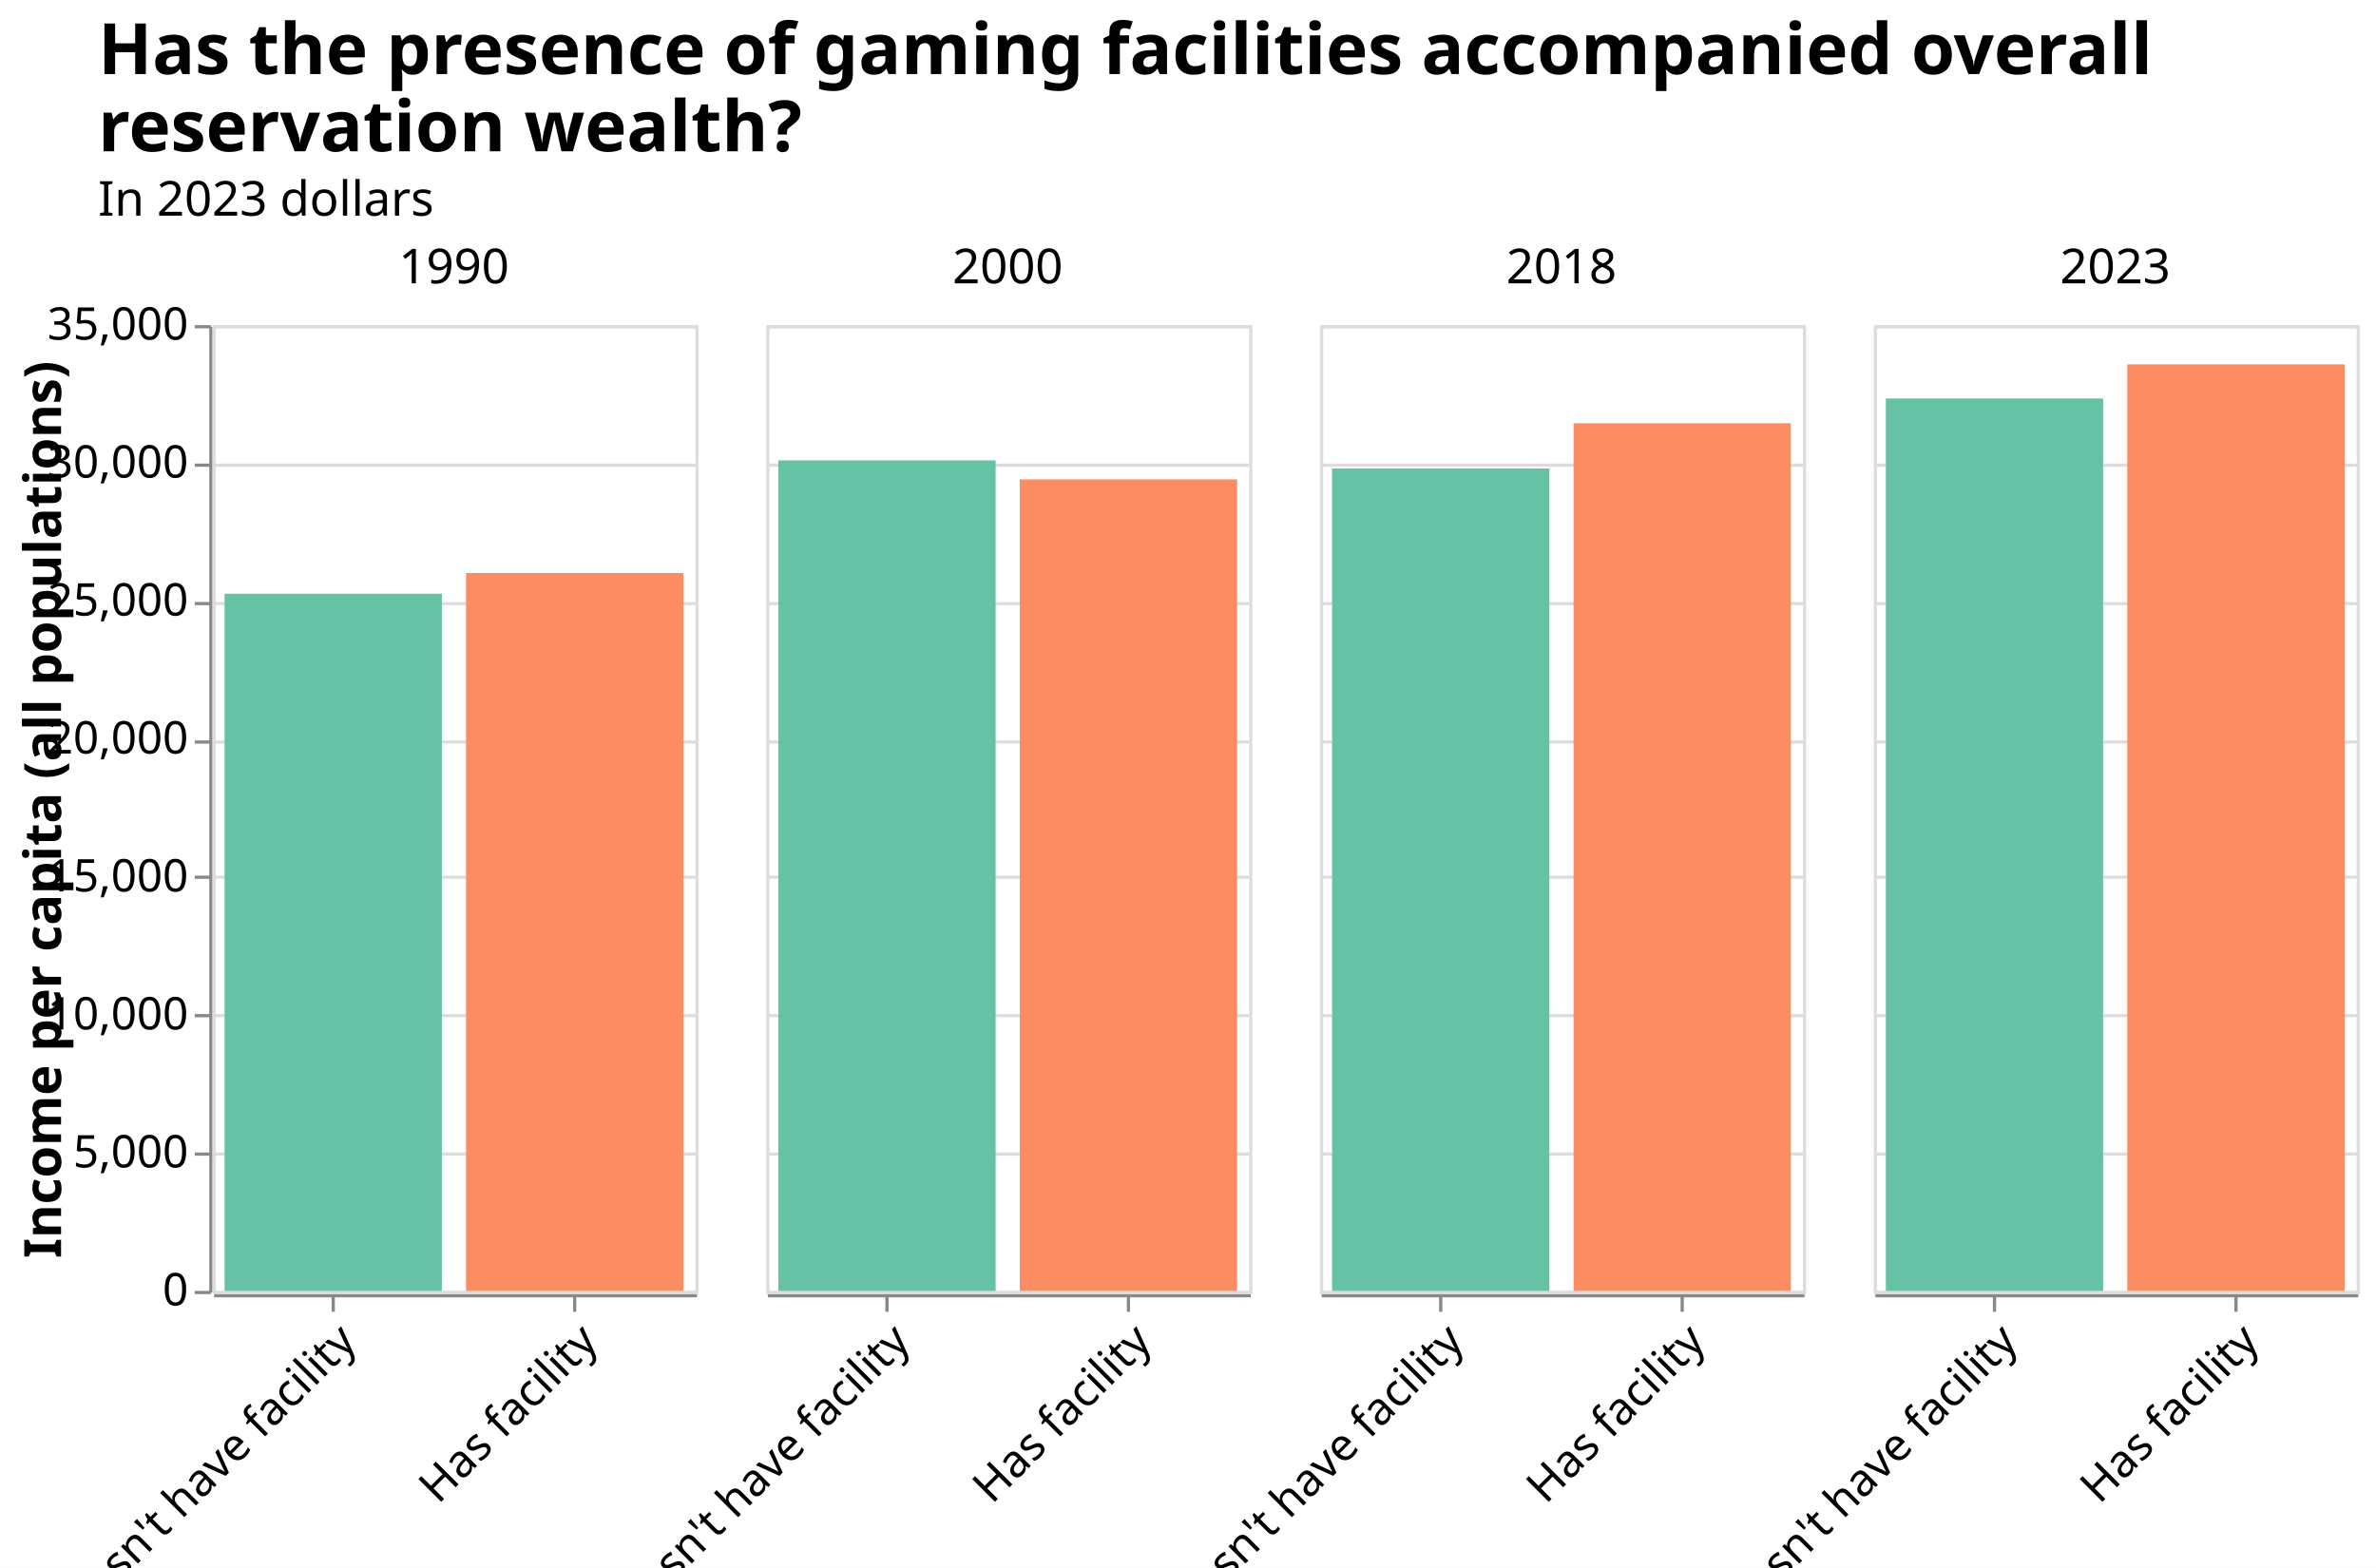
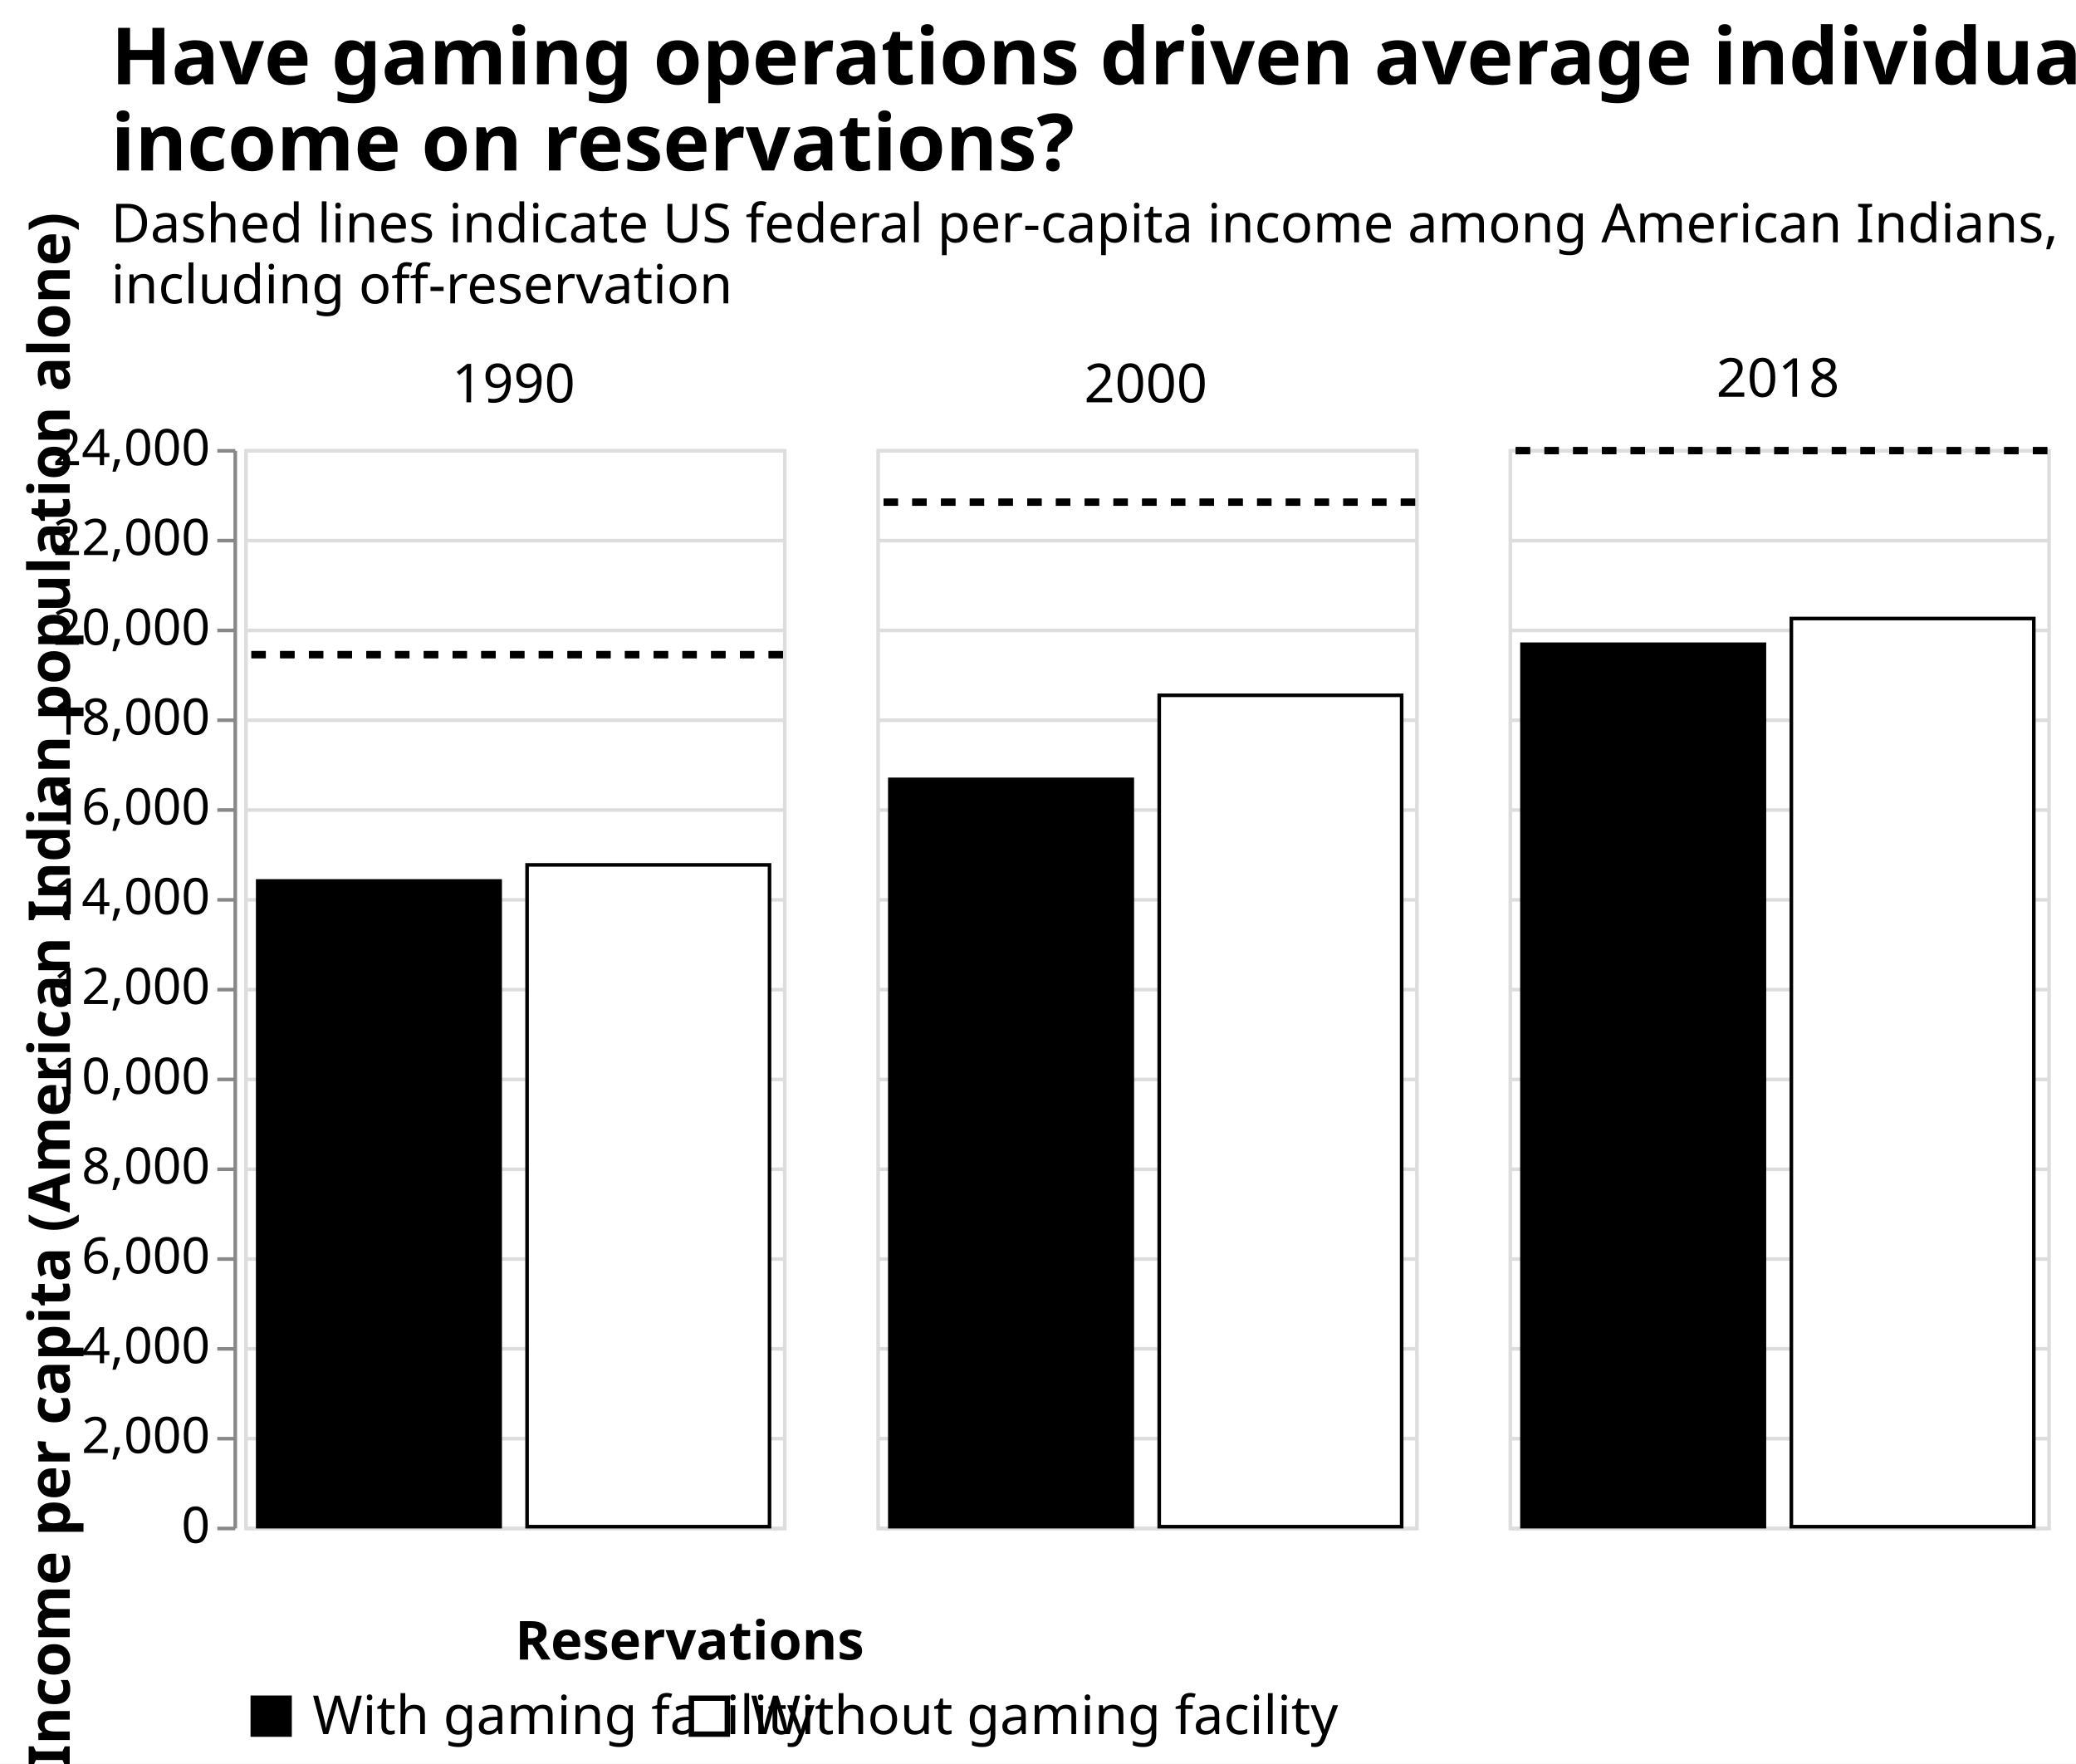
- <svg xmlns="http://www.w3.org/2000/svg" version="1.1" class="marks" width="738" height="487" viewBox="0 0 738 487">
-   <rect width="738" height="487" fill="white" />
-   <g fill="none" stroke-miterlimit="10" transform="translate(66,101)">
+ <svg xmlns="http://www.w3.org/2000/svg" version="1.1" class="marks" width="578" height="491" viewBox="0 0 578 491">
+   <rect width="578" height="491" fill="white" />
+   <g fill="none" stroke-miterlimit="10" transform="translate(68,125)">
    <g class="mark-group role-frame root" role="graphics-object" aria-roledescription="group mark container">
      <g transform="translate(0,0)">
        <path class="background" aria-hidden="true" d="M0,0h0v0h0Z" />
        <g>
          <g class="mark-group role-row-header row_header" role="graphics-object" aria-roledescription="group mark container">
-             <g transform="translate(-1,0)">
+             <g transform="translate(-3,0)">
              <path class="background" aria-hidden="true" d="M0,0h0v300h0Z" />
              <g>
-                 <g class="mark-group role-axis" role="graphics-symbol" aria-roledescription="axis" aria-label="Y-axis titled 'Income per capita (all populations)' for a linear scale with values from 0 to 35,000">
+                 <g class="mark-group role-axis" role="graphics-symbol" aria-roledescription="axis" aria-label="Y-axis titled 'Income per capita (American Indian population alone)' for a linear scale with values from 0 to 24,000">
                  <g transform="translate(0.5,0.5)">
                    <path class="background" aria-hidden="true" d="M0,0h0v0h0Z" pointer-events="none" />
                    <g>
                      <g class="mark-rule role-axis-tick" pointer-events="none">
                        <line transform="translate(0,300)" x2="-5" y2="0" stroke="#888" stroke-width="1" opacity="1" />
-                         <line transform="translate(0,257)" x2="-5" y2="0" stroke="#888" stroke-width="1" opacity="1" />
-                         <line transform="translate(0,214)" x2="-5" y2="0" stroke="#888" stroke-width="1" opacity="1" />
-                         <line transform="translate(0,171)" x2="-5" y2="0" stroke="#888" stroke-width="1" opacity="1" />
-                         <line transform="translate(0,129)" x2="-5" y2="0" stroke="#888" stroke-width="1" opacity="1" />
-                         <line transform="translate(0,86)" x2="-5" y2="0" stroke="#888" stroke-width="1" opacity="1" />
-                         <line transform="translate(0,43)" x2="-5" y2="0" stroke="#888" stroke-width="1" opacity="1" />
+                         <line transform="translate(0,275)" x2="-5" y2="0" stroke="#888" stroke-width="1" opacity="1" />
+                         <line transform="translate(0,250)" x2="-5" y2="0" stroke="#888" stroke-width="1" opacity="1" />
+                         <line transform="translate(0,225)" x2="-5" y2="0" stroke="#888" stroke-width="1" opacity="1" />
+                         <line transform="translate(0,200)" x2="-5" y2="0" stroke="#888" stroke-width="1" opacity="1" />
+                         <line transform="translate(0,175)" x2="-5" y2="0" stroke="#888" stroke-width="1" opacity="1" />
+                         <line transform="translate(0,150)" x2="-5" y2="0" stroke="#888" stroke-width="1" opacity="1" />
+                         <line transform="translate(0,125)" x2="-5" y2="0" stroke="#888" stroke-width="1" opacity="1" />
+                         <line transform="translate(0,100)" x2="-5" y2="0" stroke="#888" stroke-width="1" opacity="1" />
+                         <line transform="translate(0,75)" x2="-5" y2="0" stroke="#888" stroke-width="1" opacity="1" />
+                         <line transform="translate(0,50)" x2="-5" y2="0" stroke="#888" stroke-width="1" opacity="1" />
+                         <line transform="translate(0,25)" x2="-5" y2="0" stroke="#888" stroke-width="1" opacity="1" />
                        <line transform="translate(0,0)" x2="-5" y2="0" stroke="#888" stroke-width="1" opacity="1" />
                      </g>
                      <g class="mark-text role-axis-label" pointer-events="none">
                        <text text-anchor="end" transform="translate(-7,304)" font-family="Agency FB" font-size="14px" fill="#000" opacity="1">0</text>
-                         <text text-anchor="end" transform="translate(-7,261.1429)" font-family="Agency FB" font-size="14px" fill="#000" opacity="1">5,000</text>
-                         <text text-anchor="end" transform="translate(-7,218.2857)" font-family="Agency FB" font-size="14px" fill="#000" opacity="1">10,000</text>
-                         <text text-anchor="end" transform="translate(-7,175.4286)" font-family="Agency FB" font-size="14px" fill="#000" opacity="1">15,000</text>
-                         <text text-anchor="end" transform="translate(-7,132.5714)" font-family="Agency FB" font-size="14px" fill="#000" opacity="1">20,000</text>
-                         <text text-anchor="end" transform="translate(-7,89.71429)" font-family="Agency FB" font-size="14px" fill="#000" opacity="1">25,000</text>
-                         <text text-anchor="end" transform="translate(-7,46.85714)" font-family="Agency FB" font-size="14px" fill="#000" opacity="1">30,000</text>
-                         <text text-anchor="end" transform="translate(-7,4)" font-family="Agency FB" font-size="14px" fill="#000" opacity="1">35,000</text>
+                         <text text-anchor="end" transform="translate(-7,279)" font-family="Agency FB" font-size="14px" fill="#000" opacity="1">2,000</text>
+                         <text text-anchor="end" transform="translate(-7,254)" font-family="Agency FB" font-size="14px" fill="#000" opacity="1">4,000</text>
+                         <text text-anchor="end" transform="translate(-7,229)" font-family="Agency FB" font-size="14px" fill="#000" opacity="1">6,000</text>
+                         <text text-anchor="end" transform="translate(-7,204)" font-family="Agency FB" font-size="14px" fill="#000" opacity="1">8,000</text>
+                         <text text-anchor="end" transform="translate(-7,179)" font-family="Agency FB" font-size="14px" fill="#000" opacity="1">10,000</text>
+                         <text text-anchor="end" transform="translate(-7,154)" font-family="Agency FB" font-size="14px" fill="#000" opacity="1">12,000</text>
+                         <text text-anchor="end" transform="translate(-7,129)" font-family="Agency FB" font-size="14px" fill="#000" opacity="1">14,000</text>
+                         <text text-anchor="end" transform="translate(-7,104)" font-family="Agency FB" font-size="14px" fill="#000" opacity="1">16,000</text>
+                         <text text-anchor="end" transform="translate(-7,79)" font-family="Agency FB" font-size="14px" fill="#000" opacity="1">18,000</text>
+                         <text text-anchor="end" transform="translate(-7,54)" font-family="Agency FB" font-size="14px" fill="#000" opacity="1">20,000</text>
+                         <text text-anchor="end" transform="translate(-7,29)" font-family="Agency FB" font-size="14px" fill="#000" opacity="1">22,000</text>
+                         <text text-anchor="end" transform="translate(-7,4)" font-family="Agency FB" font-size="14px" fill="#000" opacity="1">24,000</text>
                      </g>
                      <g class="mark-rule role-axis-domain" pointer-events="none">
                        <line transform="translate(0,300)" x2="0" y2="-300" stroke="#888" stroke-width="1" opacity="1" />
                      </g>
                      <g class="mark-text role-axis-title" pointer-events="none">
-                         <text text-anchor="middle" transform="translate(-43.53906,150) rotate(-90) translate(0,-3)" font-family="Agency FB" font-size="16px" font-weight="bold" fill="#000" opacity="1">Income per capita (all populations)</text>
-                       </g>
-                     </g>
-                     <path class="foreground" aria-hidden="true" d="" pointer-events="none" display="none" />
-                   </g>
-                 </g>
-               </g>
-               <path class="foreground" aria-hidden="true" d="" display="none" />
-             </g>
-           </g>
-           <g class="mark-group role-column-footer column_footer" role="graphics-object" aria-roledescription="group mark container">
-             <g transform="translate(0,301)">
-               <path class="background" aria-hidden="true" d="M0,0h150v0h-150Z" />
-               <g>
-                 <g class="mark-group role-axis" role="graphics-symbol" aria-roledescription="axis" aria-label="X-axis for a discrete scale with 2 values: Doesn't have facility, Has facility">
-                   <g transform="translate(0.5,0.5)">
-                     <path class="background" aria-hidden="true" d="M0,0h0v0h0Z" pointer-events="none" />
-                     <g>
-                       <g class="mark-rule role-axis-tick" pointer-events="none">
-                         <line transform="translate(37,0)" x2="0" y2="5" stroke="#888" stroke-width="1" opacity="1" />
-                         <line transform="translate(112,0)" x2="0" y2="5" stroke="#888" stroke-width="1" opacity="1" />
-                       </g>
-                       <g class="mark-text role-axis-label" pointer-events="none">
-                         <text text-anchor="end" transform="translate(37,7) rotate(315) translate(0,11)" font-family="Agency FB" font-size="14px" fill="#000" opacity="1">Doesn't have facility</text>
-                         <text text-anchor="end" transform="translate(112,7) rotate(315) translate(0,11)" font-family="Agency FB" font-size="14px" fill="#000" opacity="1">Has facility</text>
-                       </g>
-                       <g class="mark-rule role-axis-domain" pointer-events="none">
-                         <line transform="translate(0,0)" x2="150" y2="0" stroke="#888" stroke-width="1" opacity="1" />
-                       </g>
-                     </g>
-                     <path class="foreground" aria-hidden="true" d="" pointer-events="none" display="none" />
-                   </g>
-                 </g>
-               </g>
-               <path class="foreground" aria-hidden="true" d="" display="none" />
-             </g>
-             <g transform="translate(172,301)">
-               <path class="background" aria-hidden="true" d="M0,0h150v0h-150Z" />
-               <g>
-                 <g class="mark-group role-axis" role="graphics-symbol" aria-roledescription="axis" aria-label="X-axis for a discrete scale with 2 values: Doesn't have facility, Has facility">
-                   <g transform="translate(0.5,0.5)">
-                     <path class="background" aria-hidden="true" d="M0,0h0v0h0Z" pointer-events="none" />
-                     <g>
-                       <g class="mark-rule role-axis-tick" pointer-events="none">
-                         <line transform="translate(37,0)" x2="0" y2="5" stroke="#888" stroke-width="1" opacity="1" />
-                         <line transform="translate(112,0)" x2="0" y2="5" stroke="#888" stroke-width="1" opacity="1" />
-                       </g>
-                       <g class="mark-text role-axis-label" pointer-events="none">
-                         <text text-anchor="end" transform="translate(37,7) rotate(315) translate(0,11)" font-family="Agency FB" font-size="14px" fill="#000" opacity="1">Doesn't have facility</text>
-                         <text text-anchor="end" transform="translate(112,7) rotate(315) translate(0,11)" font-family="Agency FB" font-size="14px" fill="#000" opacity="1">Has facility</text>
-                       </g>
-                       <g class="mark-rule role-axis-domain" pointer-events="none">
-                         <line transform="translate(0,0)" x2="150" y2="0" stroke="#888" stroke-width="1" opacity="1" />
-                       </g>
-                     </g>
-                     <path class="foreground" aria-hidden="true" d="" pointer-events="none" display="none" />
-                   </g>
-                 </g>
-               </g>
-               <path class="foreground" aria-hidden="true" d="" display="none" />
-             </g>
-             <g transform="translate(344,301)">
-               <path class="background" aria-hidden="true" d="M0,0h150v0h-150Z" />
-               <g>
-                 <g class="mark-group role-axis" role="graphics-symbol" aria-roledescription="axis" aria-label="X-axis for a discrete scale with 2 values: Doesn't have facility, Has facility">
-                   <g transform="translate(0.5,0.5)">
-                     <path class="background" aria-hidden="true" d="M0,0h0v0h0Z" pointer-events="none" />
-                     <g>
-                       <g class="mark-rule role-axis-tick" pointer-events="none">
-                         <line transform="translate(37,0)" x2="0" y2="5" stroke="#888" stroke-width="1" opacity="1" />
-                         <line transform="translate(112,0)" x2="0" y2="5" stroke="#888" stroke-width="1" opacity="1" />
-                       </g>
-                       <g class="mark-text role-axis-label" pointer-events="none">
-                         <text text-anchor="end" transform="translate(37,7) rotate(315) translate(0,11)" font-family="Agency FB" font-size="14px" fill="#000" opacity="1">Doesn't have facility</text>
-                         <text text-anchor="end" transform="translate(112,7) rotate(315) translate(0,11)" font-family="Agency FB" font-size="14px" fill="#000" opacity="1">Has facility</text>
-                       </g>
-                       <g class="mark-rule role-axis-domain" pointer-events="none">
-                         <line transform="translate(0,0)" x2="150" y2="0" stroke="#888" stroke-width="1" opacity="1" />
-                       </g>
-                     </g>
-                     <path class="foreground" aria-hidden="true" d="" pointer-events="none" display="none" />
-                   </g>
-                 </g>
-               </g>
-               <path class="foreground" aria-hidden="true" d="" display="none" />
-             </g>
-             <g transform="translate(516,301)">
-               <path class="background" aria-hidden="true" d="M0,0h150v0h-150Z" />
-               <g>
-                 <g class="mark-group role-axis" role="graphics-symbol" aria-roledescription="axis" aria-label="X-axis for a discrete scale with 2 values: Doesn't have facility, Has facility">
-                   <g transform="translate(0.5,0.5)">
-                     <path class="background" aria-hidden="true" d="M0,0h0v0h0Z" pointer-events="none" />
-                     <g>
-                       <g class="mark-rule role-axis-tick" pointer-events="none">
-                         <line transform="translate(37,0)" x2="0" y2="5" stroke="#888" stroke-width="1" opacity="1" />
-                         <line transform="translate(112,0)" x2="0" y2="5" stroke="#888" stroke-width="1" opacity="1" />
-                       </g>
-                       <g class="mark-text role-axis-label" pointer-events="none">
-                         <text text-anchor="end" transform="translate(37,7) rotate(315) translate(0,11)" font-family="Agency FB" font-size="14px" fill="#000" opacity="1">Doesn't have facility</text>
-                         <text text-anchor="end" transform="translate(112,7) rotate(315) translate(0,11)" font-family="Agency FB" font-size="14px" fill="#000" opacity="1">Has facility</text>
-                       </g>
-                       <g class="mark-rule role-axis-domain" pointer-events="none">
-                         <line transform="translate(0,0)" x2="150" y2="0" stroke="#888" stroke-width="1" opacity="1" />
+                         <text text-anchor="middle" transform="translate(-43.09473,150) rotate(-90) translate(0,-3)" font-family="Agency FB" font-size="16px" font-weight="bold" fill="#000" opacity="1">Income per capita (American Indian population alone)</text>
                      </g>
                    </g>
                    <path class="foreground" aria-hidden="true" d="" pointer-events="none" display="none" />
                  </g>
                </g>
              </g>
              <path class="foreground" aria-hidden="true" d="" display="none" />
            </g>
          </g>
          <g class="mark-group role-scope cell" role="graphics-object" aria-roledescription="group mark container">
            <g transform="translate(0,0)">
              <path class="background" aria-hidden="true" d="M0.5,0.5h150v300h-150Z" stroke="#ddd" />
              <g>
                <g class="mark-group role-axis" aria-hidden="true">
                  <g transform="translate(0.5,0.5)">
                    <path class="background" aria-hidden="true" d="M0,0h0v0h0Z" pointer-events="none" />
                    <g>
                      <g class="mark-rule role-axis-grid" pointer-events="none">
                        <line transform="translate(0,300)" x2="150" y2="0" stroke="#ddd" stroke-width="1" opacity="1" />
-                         <line transform="translate(0,257)" x2="150" y2="0" stroke="#ddd" stroke-width="1" opacity="1" />
-                         <line transform="translate(0,214)" x2="150" y2="0" stroke="#ddd" stroke-width="1" opacity="1" />
-                         <line transform="translate(0,171)" x2="150" y2="0" stroke="#ddd" stroke-width="1" opacity="1" />
-                         <line transform="translate(0,129)" x2="150" y2="0" stroke="#ddd" stroke-width="1" opacity="1" />
-                         <line transform="translate(0,86)" x2="150" y2="0" stroke="#ddd" stroke-width="1" opacity="1" />
-                         <line transform="translate(0,43)" x2="150" y2="0" stroke="#ddd" stroke-width="1" opacity="1" />
+                         <line transform="translate(0,275)" x2="150" y2="0" stroke="#ddd" stroke-width="1" opacity="1" />
+                         <line transform="translate(0,250)" x2="150" y2="0" stroke="#ddd" stroke-width="1" opacity="1" />
+                         <line transform="translate(0,225)" x2="150" y2="0" stroke="#ddd" stroke-width="1" opacity="1" />
+                         <line transform="translate(0,200)" x2="150" y2="0" stroke="#ddd" stroke-width="1" opacity="1" />
+                         <line transform="translate(0,175)" x2="150" y2="0" stroke="#ddd" stroke-width="1" opacity="1" />
+                         <line transform="translate(0,150)" x2="150" y2="0" stroke="#ddd" stroke-width="1" opacity="1" />
+                         <line transform="translate(0,125)" x2="150" y2="0" stroke="#ddd" stroke-width="1" opacity="1" />
+                         <line transform="translate(0,100)" x2="150" y2="0" stroke="#ddd" stroke-width="1" opacity="1" />
+                         <line transform="translate(0,75)" x2="150" y2="0" stroke="#ddd" stroke-width="1" opacity="1" />
+                         <line transform="translate(0,50)" x2="150" y2="0" stroke="#ddd" stroke-width="1" opacity="1" />
+                         <line transform="translate(0,25)" x2="150" y2="0" stroke="#ddd" stroke-width="1" opacity="1" />
                        <line transform="translate(0,0)" x2="150" y2="0" stroke="#ddd" stroke-width="1" opacity="1" />
                      </g>
                    </g>
                    <path class="foreground" aria-hidden="true" d="" pointer-events="none" display="none" />
                  </g>
                </g>
-                 <g class="mark-rect role-mark child_marks" role="graphics-object" aria-roledescription="rect mark container">
-                   <path aria-label="has_facility: Doesn't have facility; Income per capita (all populations): 25266.7934417" role="graphics-symbol" aria-roledescription="bar" d="M3.75,83.427h67.5v216.573h-67.5Z" fill="#66c2a5" />
-                   <path aria-label="has_facility: Has facility; Income per capita (all populations): 26016.9827702" role="graphics-symbol" aria-roledescription="bar" d="M78.75,76.997h67.5v223.003h-67.5Z" fill="#fc8d62" />
+                 <g class="mark-rect role-mark child_layer_0_marks" role="graphics-object" aria-roledescription="rect mark container">
+                   <path aria-label="has_facility: With gaming facility; Income per capita (American Indian population alone): 14380.2896177" role="graphics-symbol" aria-roledescription="bar" d="M3.75,120.246h67.5v179.754h-67.5Z" fill="black" stroke="black" />
+                   <path aria-label="has_facility: Without gaming facility; Income per capita (American Indian population alone): 14738.0637852" role="graphics-symbol" aria-roledescription="bar" d="M78.75,115.774h67.5v184.226h-67.5Z" fill="white" stroke="black" />
+                 </g>
+                 <g class="mark-rule role-mark child_layer_1_marks" role="graphics-object" aria-roledescription="rule mark container">
+                   <line aria-label="incpercap_us_aiana: 19421.4653996" role="graphics-symbol" aria-roledescription="rule mark" transform="translate(150,57.23168)" x2="-150" y2="0" stroke="black" stroke-width="2" stroke-dasharray="4,4" />
+                   <line aria-label="incpercap_us_aiana: 19421.4653996" role="graphics-symbol" aria-roledescription="rule mark" transform="translate(150,57.23168)" x2="-150" y2="0" stroke="black" stroke-width="2" stroke-dasharray="4,4" />
                </g>
                <g class="mark-group role-title">
                  <g transform="translate(75,-25)">
                    <path class="background" aria-hidden="true" d="M0,0h0v0h0Z" pointer-events="none" />
                    <g>
                      <g class="mark-text role-title-text" role="graphics-symbol" aria-roledescription="title" aria-label="Title text '1990'" pointer-events="none">
                        <text text-anchor="middle" transform="translate(0,12)" font-family="Agency FB" font-size="15px" fill="#000" opacity="1">1990</text>
                      </g>
                    </g>
                    <path class="foreground" aria-hidden="true" d="" pointer-events="none" display="none" />
                  </g>
                </g>
              </g>
              <path class="foreground" aria-hidden="true" d="" display="none" />
            </g>
-             <g transform="translate(172,0)">
+             <g transform="translate(176,0)">
              <path class="background" aria-hidden="true" d="M0.5,0.5h150v300h-150Z" stroke="#ddd" />
              <g>
                <g class="mark-group role-axis" aria-hidden="true">
                  <g transform="translate(0.5,0.5)">
                    <path class="background" aria-hidden="true" d="M0,0h0v0h0Z" pointer-events="none" />
                    <g>
                      <g class="mark-rule role-axis-grid" pointer-events="none">
                        <line transform="translate(0,300)" x2="150" y2="0" stroke="#ddd" stroke-width="1" opacity="1" />
-                         <line transform="translate(0,257)" x2="150" y2="0" stroke="#ddd" stroke-width="1" opacity="1" />
-                         <line transform="translate(0,214)" x2="150" y2="0" stroke="#ddd" stroke-width="1" opacity="1" />
-                         <line transform="translate(0,171)" x2="150" y2="0" stroke="#ddd" stroke-width="1" opacity="1" />
-                         <line transform="translate(0,129)" x2="150" y2="0" stroke="#ddd" stroke-width="1" opacity="1" />
-                         <line transform="translate(0,86)" x2="150" y2="0" stroke="#ddd" stroke-width="1" opacity="1" />
-                         <line transform="translate(0,43)" x2="150" y2="0" stroke="#ddd" stroke-width="1" opacity="1" />
+                         <line transform="translate(0,275)" x2="150" y2="0" stroke="#ddd" stroke-width="1" opacity="1" />
+                         <line transform="translate(0,250)" x2="150" y2="0" stroke="#ddd" stroke-width="1" opacity="1" />
+                         <line transform="translate(0,225)" x2="150" y2="0" stroke="#ddd" stroke-width="1" opacity="1" />
+                         <line transform="translate(0,200)" x2="150" y2="0" stroke="#ddd" stroke-width="1" opacity="1" />
+                         <line transform="translate(0,175)" x2="150" y2="0" stroke="#ddd" stroke-width="1" opacity="1" />
+                         <line transform="translate(0,150)" x2="150" y2="0" stroke="#ddd" stroke-width="1" opacity="1" />
+                         <line transform="translate(0,125)" x2="150" y2="0" stroke="#ddd" stroke-width="1" opacity="1" />
+                         <line transform="translate(0,100)" x2="150" y2="0" stroke="#ddd" stroke-width="1" opacity="1" />
+                         <line transform="translate(0,75)" x2="150" y2="0" stroke="#ddd" stroke-width="1" opacity="1" />
+                         <line transform="translate(0,50)" x2="150" y2="0" stroke="#ddd" stroke-width="1" opacity="1" />
+                         <line transform="translate(0,25)" x2="150" y2="0" stroke="#ddd" stroke-width="1" opacity="1" />
                        <line transform="translate(0,0)" x2="150" y2="0" stroke="#ddd" stroke-width="1" opacity="1" />
                      </g>
                    </g>
                    <path class="foreground" aria-hidden="true" d="" pointer-events="none" display="none" />
                  </g>
                </g>
-                 <g class="mark-rect role-mark child_marks" role="graphics-object" aria-roledescription="rect mark container">
-                   <path aria-label="has_facility: Doesn't have facility; Income per capita (all populations): 30098.9614871" role="graphics-symbol" aria-roledescription="bar" d="M3.75,42.009h67.5v257.991h-67.5Z" fill="#66c2a5" />
-                   <path aria-label="has_facility: Has facility; Income per capita (all populations): 29410.5941881" role="graphics-symbol" aria-roledescription="bar" d="M78.75,47.909h67.5v252.091h-67.5Z" fill="#fc8d62" />
+                 <g class="mark-rect role-mark child_layer_0_marks" role="graphics-object" aria-roledescription="rect mark container">
+                   <path aria-label="has_facility: With gaming facility; Income per capita (American Indian population alone): 16642.9137599" role="graphics-symbol" aria-roledescription="bar" d="M3.75,91.964h67.5v208.036h-67.5Z" fill="black" stroke="black" />
+                   <path aria-label="has_facility: Without gaming facility; Income per capita (American Indian population alone): 18515.1687452" role="graphics-symbol" aria-roledescription="bar" d="M78.75,68.56h67.5v231.44h-67.5Z" fill="white" stroke="black" />
+                 </g>
+                 <g class="mark-rule role-mark child_layer_1_marks" role="graphics-object" aria-roledescription="rule mark container">
+                   <line aria-label="incpercap_us_aiana: 22814.9880705" role="graphics-symbol" aria-roledescription="rule mark" transform="translate(150,14.81265)" x2="-150" y2="0" stroke="black" stroke-width="2" stroke-dasharray="4,4" />
+                   <line aria-label="incpercap_us_aiana: 22814.9880705" role="graphics-symbol" aria-roledescription="rule mark" transform="translate(150,14.81265)" x2="-150" y2="0" stroke="black" stroke-width="2" stroke-dasharray="4,4" />
                </g>
                <g class="mark-group role-title">
                  <g transform="translate(75,-25)">
                    <path class="background" aria-hidden="true" d="M0,0h0v0h0Z" pointer-events="none" />
                    <g>
                      <g class="mark-text role-title-text" role="graphics-symbol" aria-roledescription="title" aria-label="Title text '2000'" pointer-events="none">
                        <text text-anchor="middle" transform="translate(0,12)" font-family="Agency FB" font-size="15px" fill="#000" opacity="1">2000</text>
                      </g>
                    </g>
                    <path class="foreground" aria-hidden="true" d="" pointer-events="none" display="none" />
                  </g>
                </g>
              </g>
              <path class="foreground" aria-hidden="true" d="" display="none" />
            </g>
-             <g transform="translate(344,0)">
+             <g transform="translate(352,0)">
              <path class="background" aria-hidden="true" d="M0.5,0.5h150v300h-150Z" stroke="#ddd" />
              <g>
                <g class="mark-group role-axis" aria-hidden="true">
                  <g transform="translate(0.5,0.5)">
                    <path class="background" aria-hidden="true" d="M0,0h0v0h0Z" pointer-events="none" />
                    <g>
                      <g class="mark-rule role-axis-grid" pointer-events="none">
                        <line transform="translate(0,300)" x2="150" y2="0" stroke="#ddd" stroke-width="1" opacity="1" />
-                         <line transform="translate(0,257)" x2="150" y2="0" stroke="#ddd" stroke-width="1" opacity="1" />
-                         <line transform="translate(0,214)" x2="150" y2="0" stroke="#ddd" stroke-width="1" opacity="1" />
-                         <line transform="translate(0,171)" x2="150" y2="0" stroke="#ddd" stroke-width="1" opacity="1" />
-                         <line transform="translate(0,129)" x2="150" y2="0" stroke="#ddd" stroke-width="1" opacity="1" />
-                         <line transform="translate(0,86)" x2="150" y2="0" stroke="#ddd" stroke-width="1" opacity="1" />
-                         <line transform="translate(0,43)" x2="150" y2="0" stroke="#ddd" stroke-width="1" opacity="1" />
+                         <line transform="translate(0,275)" x2="150" y2="0" stroke="#ddd" stroke-width="1" opacity="1" />
+                         <line transform="translate(0,250)" x2="150" y2="0" stroke="#ddd" stroke-width="1" opacity="1" />
+                         <line transform="translate(0,225)" x2="150" y2="0" stroke="#ddd" stroke-width="1" opacity="1" />
+                         <line transform="translate(0,200)" x2="150" y2="0" stroke="#ddd" stroke-width="1" opacity="1" />
+                         <line transform="translate(0,175)" x2="150" y2="0" stroke="#ddd" stroke-width="1" opacity="1" />
+                         <line transform="translate(0,150)" x2="150" y2="0" stroke="#ddd" stroke-width="1" opacity="1" />
+                         <line transform="translate(0,125)" x2="150" y2="0" stroke="#ddd" stroke-width="1" opacity="1" />
+                         <line transform="translate(0,100)" x2="150" y2="0" stroke="#ddd" stroke-width="1" opacity="1" />
+                         <line transform="translate(0,75)" x2="150" y2="0" stroke="#ddd" stroke-width="1" opacity="1" />
+                         <line transform="translate(0,50)" x2="150" y2="0" stroke="#ddd" stroke-width="1" opacity="1" />
+                         <line transform="translate(0,25)" x2="150" y2="0" stroke="#ddd" stroke-width="1" opacity="1" />
                        <line transform="translate(0,0)" x2="150" y2="0" stroke="#ddd" stroke-width="1" opacity="1" />
                      </g>
                    </g>
                    <path class="foreground" aria-hidden="true" d="" pointer-events="none" display="none" />
                  </g>
                </g>
-                 <g class="mark-rect role-mark child_marks" role="graphics-object" aria-roledescription="rect mark container">
-                   <path aria-label="has_facility: Doesn't have facility; Income per capita (all populations): 29804.2415139" role="graphics-symbol" aria-roledescription="bar" d="M3.75,44.535h67.5v255.465h-67.5Z" fill="#66c2a5" />
-                   <path aria-label="has_facility: Has facility; Income per capita (all populations): 31445.248897" role="graphics-symbol" aria-roledescription="bar" d="M78.75,30.469h67.5v269.531h-67.5Z" fill="#fc8d62" />
+                 <g class="mark-rect role-mark child_layer_0_marks" role="graphics-object" aria-roledescription="rect mark container">
+                   <path aria-label="has_facility: With gaming facility; Income per capita (American Indian population alone): 19651.9545024" role="graphics-symbol" aria-roledescription="bar" d="M3.75,54.351h67.5v245.649h-67.5Z" fill="black" stroke="black" />
+                   <path aria-label="has_facility: Without gaming facility; Income per capita (American Indian population alone): 20224.6360815" role="graphics-symbol" aria-roledescription="bar" d="M78.75,47.192h67.5v252.808h-67.5Z" fill="white" stroke="black" />
+                 </g>
+                 <g class="mark-rule role-mark child_layer_1_marks" role="graphics-object" aria-roledescription="rule mark container">
+                   <line aria-label="incpercap_us_aiana: 23963.7987464" role="graphics-symbol" aria-roledescription="rule mark" transform="translate(150,0.4525157)" x2="-150" y2="0" stroke="black" stroke-width="2" stroke-dasharray="4,4" />
+                   <line aria-label="incpercap_us_aiana: 23963.7987464" role="graphics-symbol" aria-roledescription="rule mark" transform="translate(150,0.4525157)" x2="-150" y2="0" stroke="black" stroke-width="2" stroke-dasharray="4,4" />
                </g>
                <g class="mark-group role-title">
-                   <g transform="translate(75,-25)">
+                   <g transform="translate(75,-26.54748)">
                    <path class="background" aria-hidden="true" d="M0,0h0v0h0Z" pointer-events="none" />
                    <g>
                      <g class="mark-text role-title-text" role="graphics-symbol" aria-roledescription="title" aria-label="Title text '2018'" pointer-events="none">
                        <text text-anchor="middle" transform="translate(0,12)" font-family="Agency FB" font-size="15px" fill="#000" opacity="1">2018</text>
                      </g>
                    </g>
                    <path class="foreground" aria-hidden="true" d="" pointer-events="none" display="none" />
                  </g>
                </g>
              </g>
              <path class="foreground" aria-hidden="true" d="" display="none" />
            </g>
-             <g transform="translate(516,0)">
-               <path class="background" aria-hidden="true" d="M0.5,0.5h150v300h-150Z" stroke="#ddd" />
-               <g>
-                 <g class="mark-group role-axis" aria-hidden="true">
-                   <g transform="translate(0.5,0.5)">
-                     <path class="background" aria-hidden="true" d="M0,0h0v0h0Z" pointer-events="none" />
-                     <g>
-                       <g class="mark-rule role-axis-grid" pointer-events="none">
-                         <line transform="translate(0,300)" x2="150" y2="0" stroke="#ddd" stroke-width="1" opacity="1" />
-                         <line transform="translate(0,257)" x2="150" y2="0" stroke="#ddd" stroke-width="1" opacity="1" />
-                         <line transform="translate(0,214)" x2="150" y2="0" stroke="#ddd" stroke-width="1" opacity="1" />
-                         <line transform="translate(0,171)" x2="150" y2="0" stroke="#ddd" stroke-width="1" opacity="1" />
-                         <line transform="translate(0,129)" x2="150" y2="0" stroke="#ddd" stroke-width="1" opacity="1" />
-                         <line transform="translate(0,86)" x2="150" y2="0" stroke="#ddd" stroke-width="1" opacity="1" />
-                         <line transform="translate(0,43)" x2="150" y2="0" stroke="#ddd" stroke-width="1" opacity="1" />
-                         <line transform="translate(0,0)" x2="150" y2="0" stroke="#ddd" stroke-width="1" opacity="1" />
-                       </g>
-                     </g>
-                     <path class="foreground" aria-hidden="true" d="" pointer-events="none" display="none" />
-                   </g>
-                 </g>
-                 <g class="mark-rect role-mark child_marks" role="graphics-object" aria-roledescription="rect mark container">
-                   <path aria-label="has_facility: Doesn't have facility; Income per capita (all populations): 32342.0082632" role="graphics-symbol" aria-roledescription="bar" d="M3.75,22.783h67.5v277.217h-67.5Z" fill="#66c2a5" />
-                   <path aria-label="has_facility: Has facility; Income per capita (all populations): 33578.1708516" role="graphics-symbol" aria-roledescription="bar" d="M78.75,12.187h67.5v287.813h-67.5Z" fill="#fc8d62" />
-                 </g>
-                 <g class="mark-group role-title">
-                   <g transform="translate(75,-25)">
-                     <path class="background" aria-hidden="true" d="M0,0h0v0h0Z" pointer-events="none" />
-                     <g>
-                       <g class="mark-text role-title-text" role="graphics-symbol" aria-roledescription="title" aria-label="Title text '2023'" pointer-events="none">
-                         <text text-anchor="middle" transform="translate(0,12)" font-family="Agency FB" font-size="15px" fill="#000" opacity="1">2023</text>
-                       </g>
-                     </g>
-                     <path class="foreground" aria-hidden="true" d="" pointer-events="none" display="none" />
-                   </g>
-                 </g>
-               </g>
-               <path class="foreground" aria-hidden="true" d="" display="none" />
+           </g>
+           <g class="mark-group role-legend" role="graphics-symbol" aria-roledescription="legend" aria-label="Symbol legend titled 'Reservations' for fill color with 2 values: With gaming facility, Without gaming facility">
+             <g transform="translate(0,325)">
+               <path class="background" aria-hidden="true" d="M0,0h249v36h-249Z" pointer-events="none" />
+               <g>
+                 <g class="mark-group role-legend-entry">
+                   <g transform="translate(0,20)">
+                     <path class="background" aria-hidden="true" d="M0,0h0v0h0Z" pointer-events="none" />
+                     <g>
+                       <g class="mark-group role-scope" role="graphics-object" aria-roledescription="group mark container">
+                         <g transform="translate(0,0.25)">
+                           <path class="background" aria-hidden="true" d="M0,0h111.029v15.5h-111.029Z" pointer-events="none" opacity="1" />
+                           <g>
+                             <g class="mark-symbol role-legend-symbol" pointer-events="none">
+                               <path transform="translate(7.5,7.5)" d="M-5,-5h10v10h-10Z" fill="black" stroke="black" stroke-width="1.5" opacity="1" />
+                             </g>
+                             <g class="mark-text role-legend-label" pointer-events="none">
+                               <text text-anchor="start" transform="translate(19,12.5)" font-family="Agency FB" font-size="15px" fill="#000" opacity="1">With gaming facility</text>
+                             </g>
+                           </g>
+                           <path class="foreground" aria-hidden="true" d="" pointer-events="none" display="none" />
+                         </g>
+                         <g transform="translate(122,0.25)">
+                           <path class="background" aria-hidden="true" d="M0,0h126.19v15.5h-126.19Z" pointer-events="none" opacity="1" />
+                           <g>
+                             <g class="mark-symbol role-legend-symbol" pointer-events="none">
+                               <path transform="translate(7.5,7.5)" d="M-5,-5h10v10h-10Z" fill="white" stroke="black" stroke-width="1.5" opacity="1" />
+                             </g>
+                             <g class="mark-text role-legend-label" pointer-events="none">
+                               <text text-anchor="start" transform="translate(19,12.5)" font-family="Agency FB" font-size="15px" fill="#000" opacity="1">Without gaming facility</text>
+                             </g>
+                           </g>
+                           <path class="foreground" aria-hidden="true" d="" pointer-events="none" display="none" />
+                         </g>
+                       </g>
+                     </g>
+                     <path class="foreground" aria-hidden="true" d="" pointer-events="none" display="none" />
+                   </g>
+                 </g>
+                 <g class="mark-text role-legend-title" pointer-events="none">
+                   <text text-anchor="middle" transform="translate(124,12)" font-family="Agency FB" font-size="15px" font-weight="bold" fill="#000" opacity="1">Reservations</text>
+                 </g>
+               </g>
+               <path class="foreground" aria-hidden="true" d="" pointer-events="none" display="none" />
            </g>
          </g>
          <g class="mark-group role-title">
-             <g transform="translate(-60.53906,-95)">
+             <g transform="translate(-62.09473,-113.5475)">
              <path class="background" aria-hidden="true" d="M0,0h0v0h0Z" pointer-events="none" />
              <g>
-                 <g class="mark-text role-title-text" role="graphics-symbol" aria-roledescription="title" aria-label="Title text 'Has the presence of gaming facilities accompanied overall reservation wealth?'" pointer-events="none">
-                   <text text-anchor="start" transform="translate(25,17)" font-family="Agency FB" font-size="22px" font-weight="bold" fill="#000" opacity="1">
-                     <tspan>Has the presence of gaming facilities accompanied overall</tspan>
-                     <tspan x="0" dy="24">reservation wealth?</tspan>
+                 <g class="mark-text role-title-text" role="graphics-symbol" aria-roledescription="title" aria-label="Title text 'Have gaming operations driven average individual income on reservations?'" pointer-events="none">
+                   <text text-anchor="start" transform="translate(25,12)" font-family="Agency FB" font-size="22px" font-weight="bold" fill="#000" opacity="1">
+                     <tspan>Have gaming operations driven average individual</tspan>
+                     <tspan x="0" dy="24">income on reservations?</tspan>
                  </text>
                </g>
-                 <g class="mark-text role-title-subtitle" role="graphics-symbol" aria-roledescription="subtitle" aria-label="Subtitle text 'In 2023 dollars'" pointer-events="none">
-                   <text text-anchor="start" transform="translate(25,61)" font-family="Agency FB" font-size="15px" fill="#000" opacity="1">In 2023 dollars</text>
+                 <g class="mark-text role-title-subtitle" role="graphics-symbol" aria-roledescription="subtitle" aria-label="Subtitle text 'Dashed lines indicate US federal per-capita income among American Indians, including off-reservation'" pointer-events="none">
+                   <text text-anchor="start" transform="translate(25,56)" font-family="Agency FB" font-size="15px" fill="#000" opacity="1">
+                     <tspan>Dashed lines indicate US federal per-capita income among American Indians,</tspan>
+                     <tspan x="0" dy="17">including off-reservation</tspan>
+                   </text>
                </g>
              </g>
              <path class="foreground" aria-hidden="true" d="" pointer-events="none" display="none" />
            </g>
          </g>
        </g>
        <path class="foreground" aria-hidden="true" d="" display="none" />
      </g>
    </g>
  </g>
</svg>
